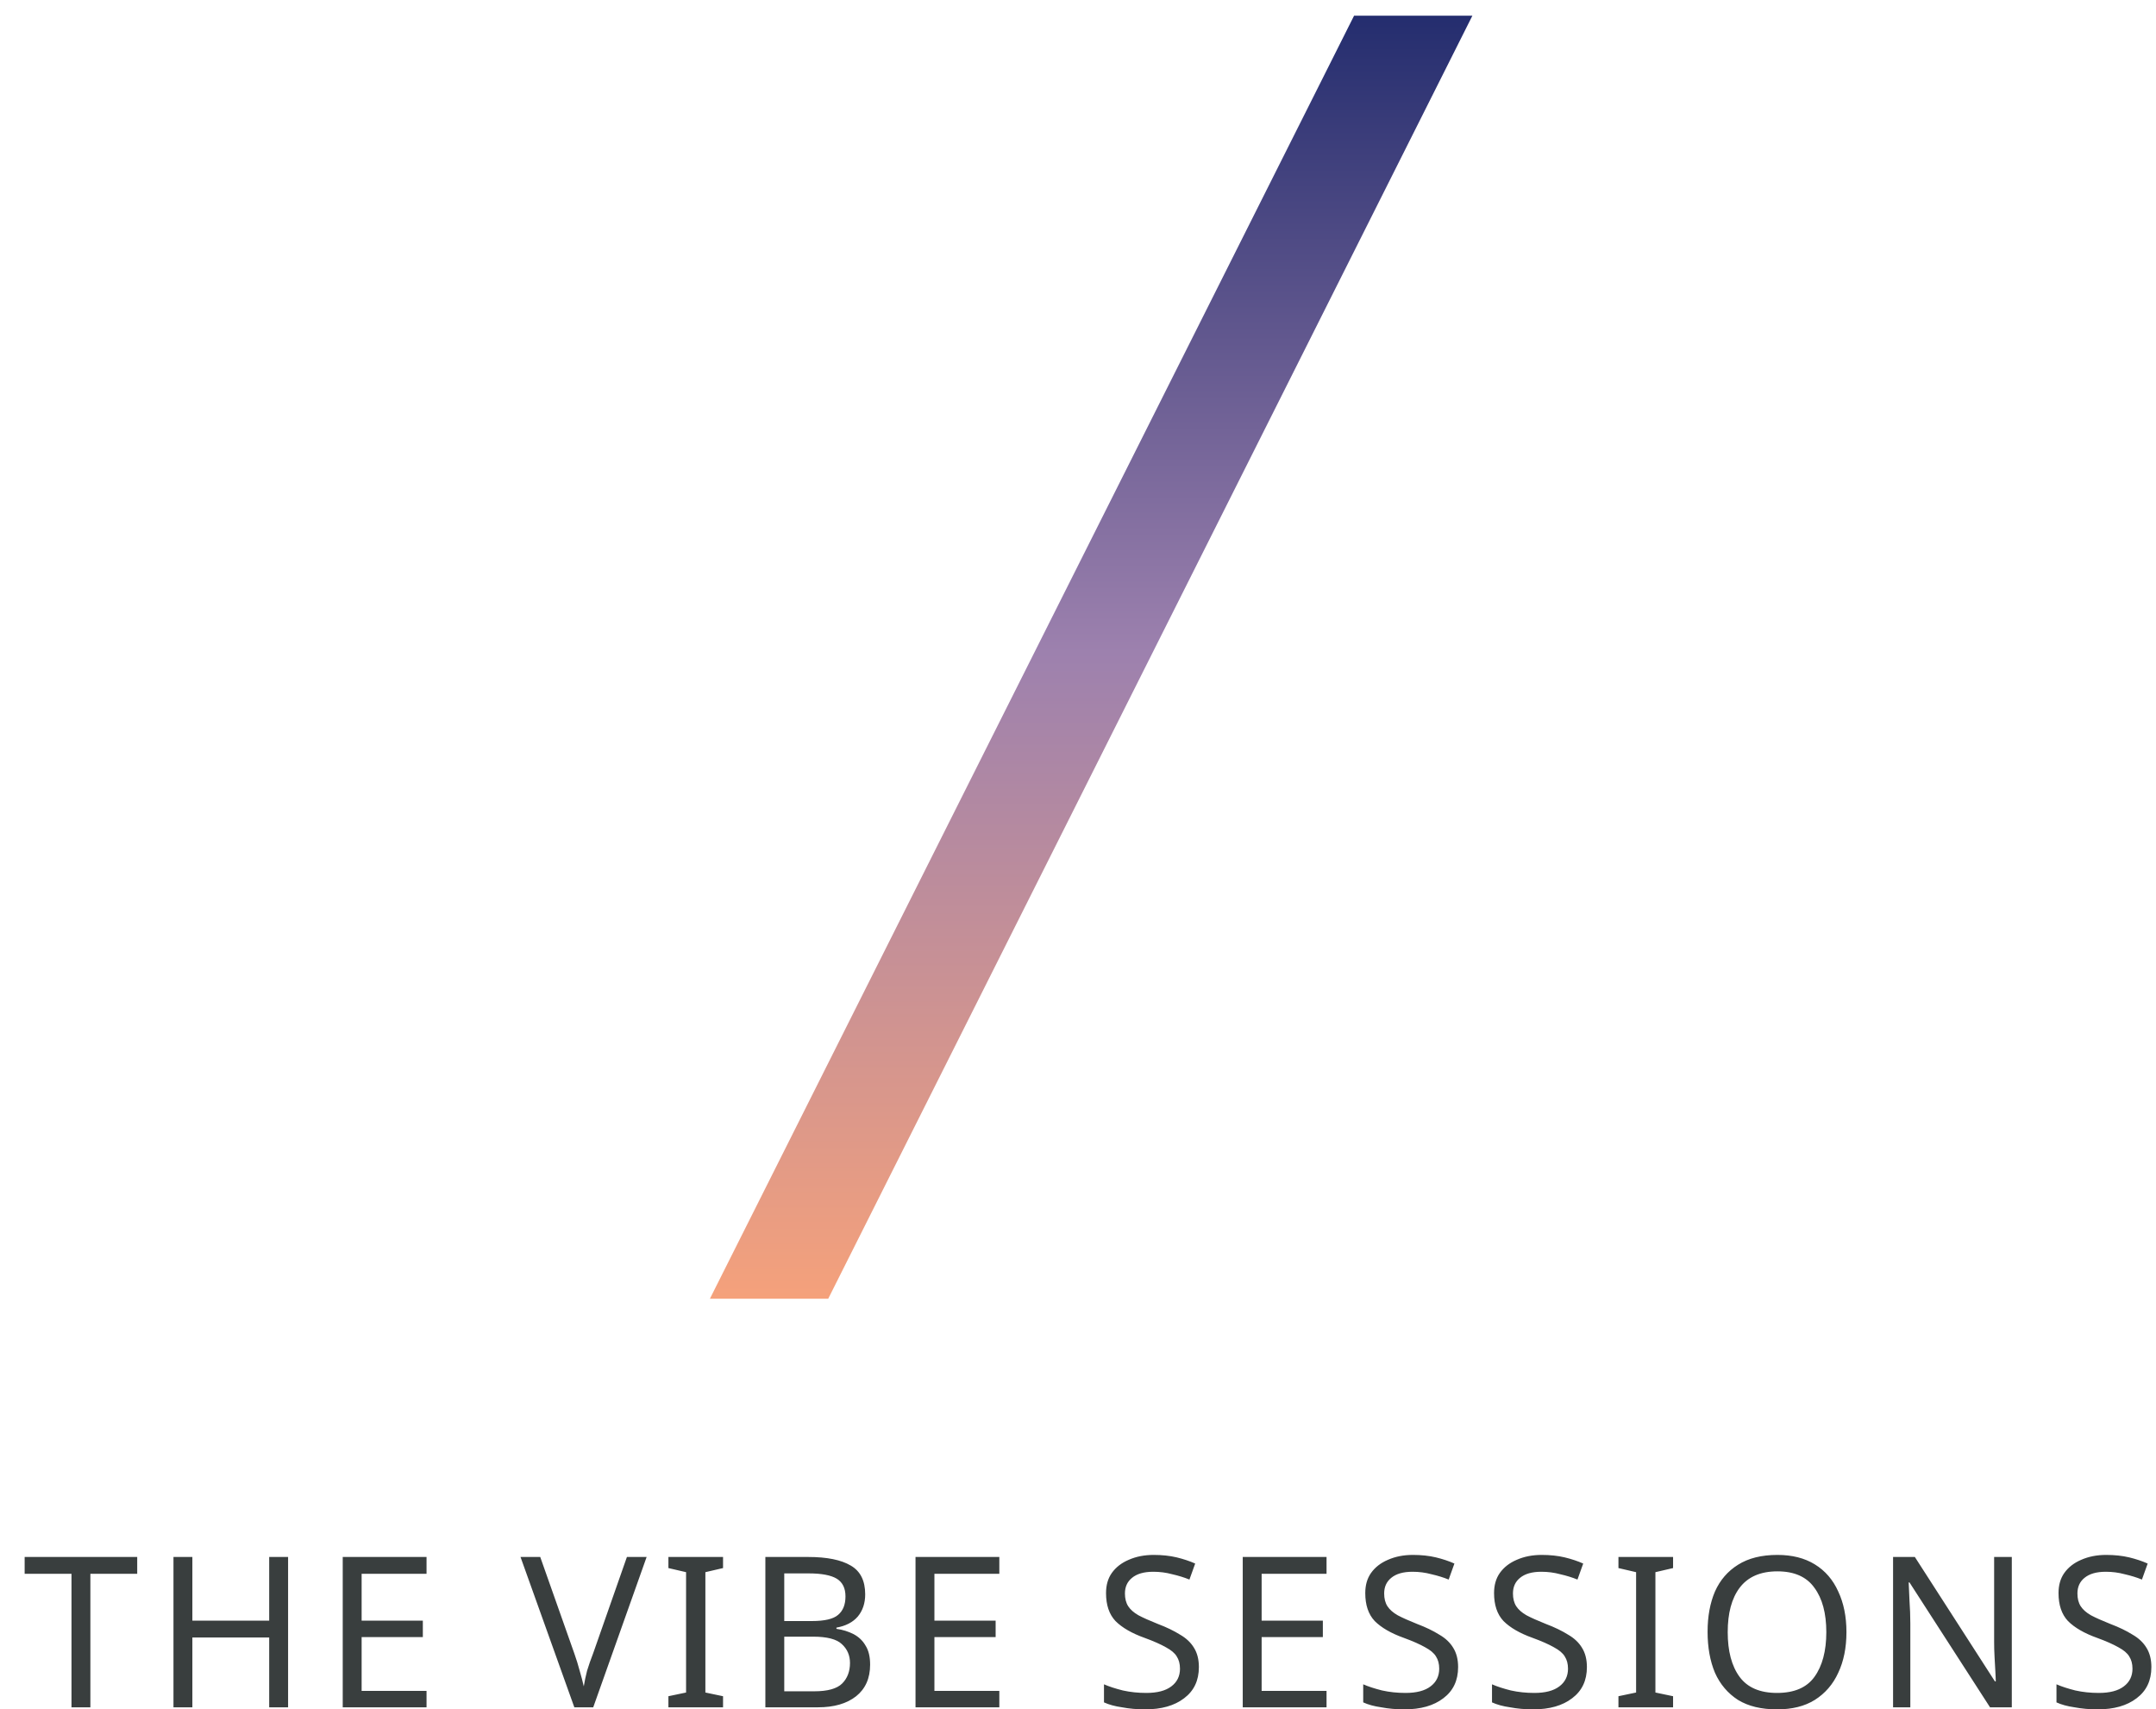
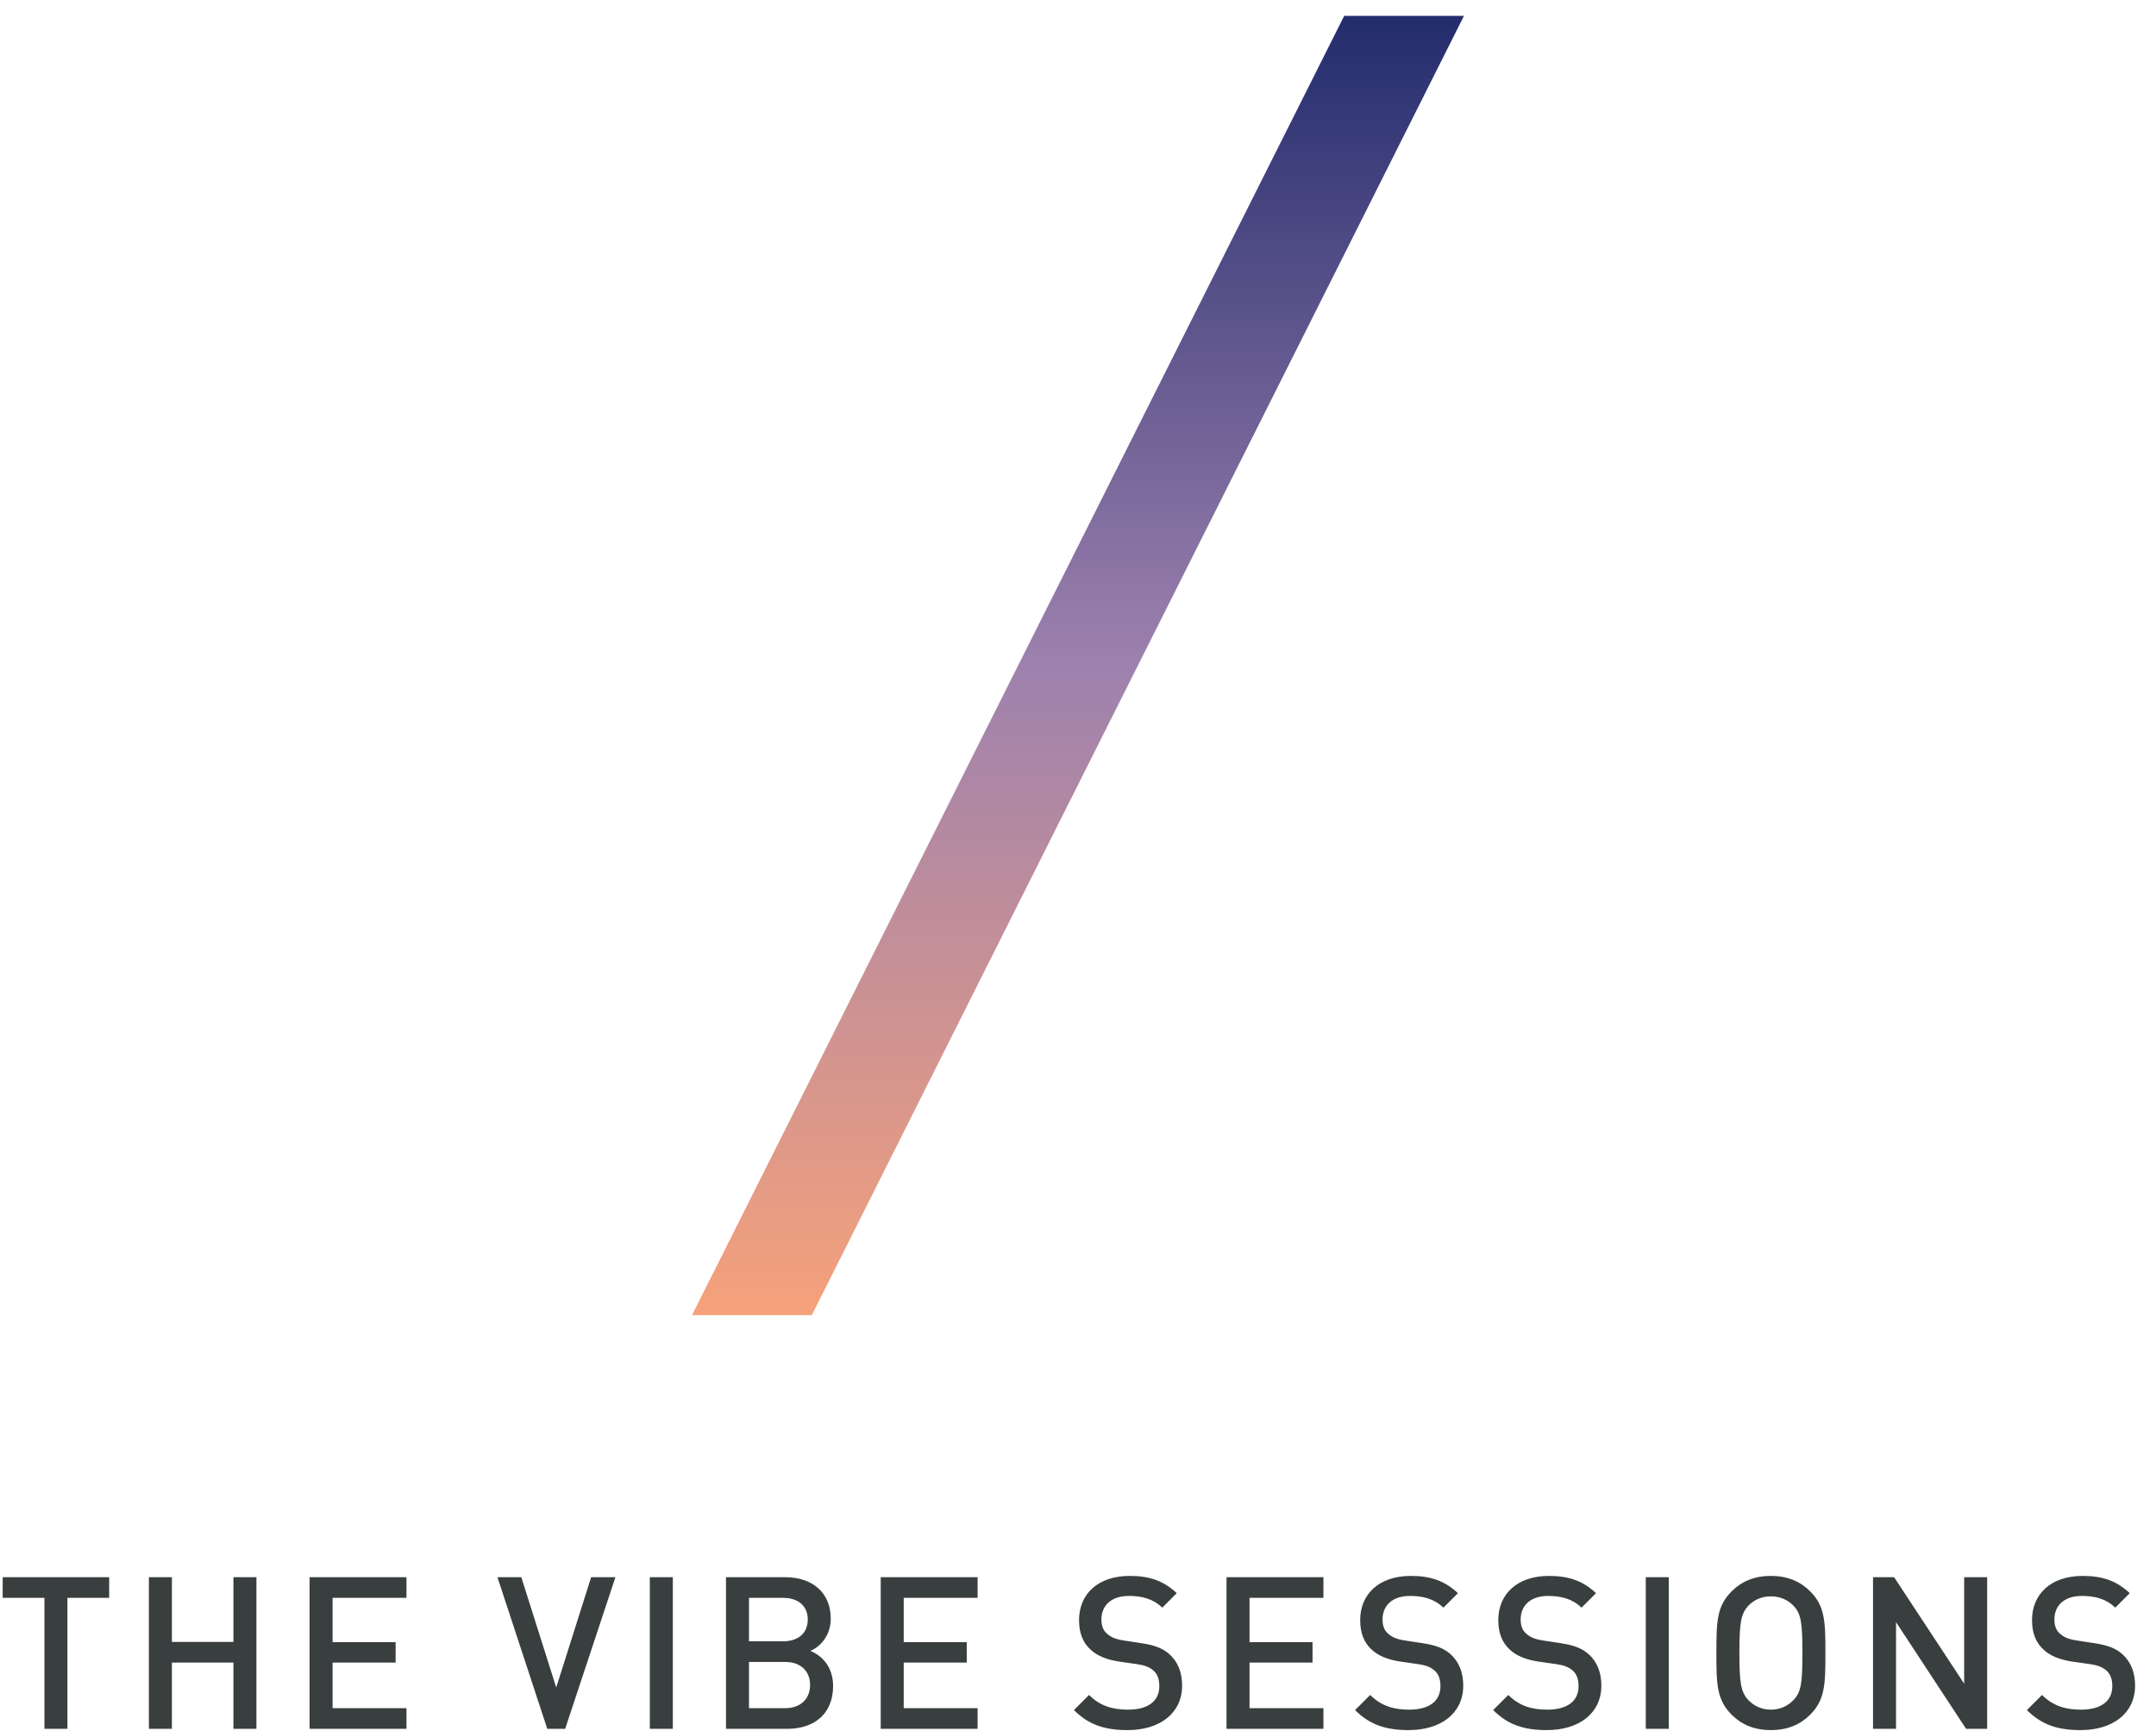
- <svg xmlns="http://www.w3.org/2000/svg" width="82px" height="65px" viewBox="0 0 82 65" version="1.1">
+ <svg xmlns="http://www.w3.org/2000/svg" width="81px" height="65px" viewBox="0 0 81 65" version="1.1">
  <defs>
    <linearGradient x1="50%" y1="100%" x2="50%" y2="0%" id="linearGradient-1">
      <stop stop-color="#F5A17B" offset="0%" />
      <stop stop-color="#9D81AE" offset="50.339%" />
      <stop stop-color="#242D6E" offset="100%" />
    </linearGradient>
  </defs>
  <g id="Page-1" stroke="none" stroke-width="1" fill="none" fill-rule="evenodd">
-     <g id="THE-VIBE-SESSIONS-+-Rectangle-2" transform="translate(-9, 0)">
-       <text id="THE-VIBE-SESSIONS" font-family="DIN Pro" font-size="8" font-weight="420" letter-spacing="0.509" fill="#393E3E">
-         <tspan x="9.861" y="64.945">THE VIBE SESSIONS</tspan>
-       </text>
-       <path d="M60.5,0.597 L65,0.597 L40.5,49.403 L36,49.403 L60.5,0.597 Z" id="Rectangle-2" fill="url(#linearGradient-1)" />
+     <g id="Logo">
+       <path d="M50.5,0.597 L55,0.597 L30.5,49.403 L26,49.403 L50.5,0.597 Z" id="Slice" fill="url(#linearGradient-1)" />
+       <path d="M4.101,60.025 L4.101,59.249 L0.101,59.249 L0.101,60.025 L1.669,60.025 L1.669,64.945 L2.533,64.945 L2.533,60.025 L4.101,60.025 Z M9.634,64.945 L9.634,59.249 L8.77,59.249 L8.77,61.681 L6.458,61.681 L6.458,59.249 L5.594,59.249 L5.594,64.945 L6.458,64.945 L6.458,62.457 L8.77,62.457 L8.77,64.945 L9.634,64.945 Z M15.271,64.945 L15.271,64.169 L12.495,64.169 L12.495,62.457 L14.863,62.457 L14.863,61.689 L12.495,61.689 L12.495,60.025 L15.271,60.025 L15.271,59.249 L11.631,59.249 L11.631,64.945 L15.271,64.945 Z M23.121,59.249 L22.209,59.249 L20.897,63.393 L19.585,59.249 L18.689,59.249 L20.561,64.945 L21.233,64.945 L23.121,59.249 Z M25.278,64.945 L25.278,59.249 L24.414,59.249 L24.414,64.945 L25.278,64.945 Z M31.299,63.337 C31.299,62.617 30.883,62.193 30.443,62.017 C30.827,61.865 31.211,61.425 31.211,60.809 C31.211,59.849 30.547,59.249 29.491,59.249 L27.275,59.249 L27.275,64.945 L29.579,64.945 C30.587,64.945 31.299,64.385 31.299,63.337 L31.299,63.337 Z M30.435,63.297 C30.435,63.801 30.099,64.169 29.499,64.169 L28.139,64.169 L28.139,62.433 L29.499,62.433 C30.099,62.433 30.435,62.793 30.435,63.297 L30.435,63.297 Z M30.347,60.841 C30.347,61.369 29.971,61.657 29.419,61.657 L28.139,61.657 L28.139,60.025 L29.419,60.025 C29.971,60.025 30.347,60.313 30.347,60.841 L30.347,60.841 Z M36.728,64.945 L36.728,64.169 L33.952,64.169 L33.952,62.457 L36.32,62.457 L36.32,61.689 L33.952,61.689 L33.952,60.025 L36.728,60.025 L36.728,59.249 L33.088,59.249 L33.088,64.945 L36.728,64.945 Z M44.411,63.321 C44.411,62.825 44.251,62.433 43.947,62.153 C43.699,61.929 43.411,61.809 42.891,61.729 L42.211,61.625 C41.899,61.577 41.731,61.497 41.587,61.369 C41.435,61.241 41.379,61.049 41.379,60.841 C41.379,60.321 41.739,59.953 42.411,59.953 C42.899,59.953 43.315,60.057 43.667,60.393 L44.211,59.849 C43.723,59.393 43.203,59.201 42.443,59.201 C41.259,59.201 40.539,59.873 40.539,60.865 C40.539,61.337 40.683,61.705 40.963,61.961 C41.211,62.201 41.571,62.345 42.035,62.417 L42.707,62.513 C42.995,62.553 43.187,62.625 43.331,62.753 C43.491,62.889 43.555,63.089 43.555,63.345 C43.555,63.905 43.131,64.225 42.379,64.225 C41.803,64.225 41.331,64.089 40.915,63.673 L40.347,64.241 C40.899,64.793 41.507,64.993 42.363,64.993 C43.563,64.993 44.411,64.369 44.411,63.321 L44.411,63.321 Z M49.72,64.945 L49.72,64.169 L46.944,64.169 L46.944,62.457 L49.312,62.457 L49.312,61.689 L46.944,61.689 L46.944,60.025 L49.72,60.025 L49.72,59.249 L46.08,59.249 L46.08,64.945 L49.72,64.945 Z M54.973,63.321 C54.973,62.825 54.813,62.433 54.509,62.153 C54.261,61.929 53.973,61.809 53.453,61.729 L52.773,61.625 C52.461,61.577 52.293,61.497 52.149,61.369 C51.997,61.241 51.941,61.049 51.941,60.841 C51.941,60.321 52.301,59.953 52.973,59.953 C53.461,59.953 53.877,60.057 54.229,60.393 L54.773,59.849 C54.285,59.393 53.765,59.201 53.005,59.201 C51.821,59.201 51.101,59.873 51.101,60.865 C51.101,61.337 51.245,61.705 51.525,61.961 C51.773,62.201 52.133,62.345 52.597,62.417 L53.269,62.513 C53.557,62.553 53.749,62.625 53.893,62.753 C54.053,62.889 54.117,63.089 54.117,63.345 C54.117,63.905 53.693,64.225 52.941,64.225 C52.365,64.225 51.893,64.089 51.477,63.673 L50.909,64.241 C51.461,64.793 52.069,64.993 52.925,64.993 C54.125,64.993 54.973,64.369 54.973,63.321 L54.973,63.321 Z M60.162,63.321 C60.162,62.825 60.002,62.433 59.698,62.153 C59.45,61.929 59.162,61.809 58.642,61.729 L57.962,61.625 C57.65,61.577 57.482,61.497 57.338,61.369 C57.186,61.241 57.13,61.049 57.13,60.841 C57.13,60.321 57.49,59.953 58.162,59.953 C58.65,59.953 59.066,60.057 59.418,60.393 L59.962,59.849 C59.474,59.393 58.954,59.201 58.194,59.201 C57.01,59.201 56.29,59.873 56.29,60.865 C56.29,61.337 56.434,61.705 56.714,61.961 C56.962,62.201 57.322,62.345 57.786,62.417 L58.458,62.513 C58.746,62.553 58.938,62.625 59.082,62.753 C59.242,62.889 59.306,63.089 59.306,63.345 C59.306,63.905 58.882,64.225 58.13,64.225 C57.554,64.225 57.082,64.089 56.666,63.673 L56.098,64.241 C56.65,64.793 57.258,64.993 58.114,64.993 C59.314,64.993 60.162,64.369 60.162,63.321 L60.162,63.321 Z M62.695,64.945 L62.695,59.249 L61.831,59.249 L61.831,64.945 L62.695,64.945 Z M68.58,62.097 C68.58,60.905 68.564,60.337 68.004,59.777 C67.636,59.409 67.156,59.201 66.532,59.201 C65.908,59.201 65.428,59.409 65.06,59.777 C64.5,60.337 64.484,60.905 64.484,62.097 C64.484,63.289 64.5,63.857 65.06,64.417 C65.428,64.785 65.908,64.993 66.532,64.993 C67.156,64.993 67.636,64.785 68.004,64.417 C68.564,63.857 68.58,63.289 68.58,62.097 L68.58,62.097 Z M67.716,62.097 C67.716,63.225 67.668,63.569 67.38,63.865 C67.164,64.089 66.876,64.225 66.532,64.225 C66.188,64.225 65.9,64.089 65.684,63.865 C65.404,63.561 65.348,63.225 65.348,62.097 C65.348,60.969 65.404,60.625 65.684,60.321 C65.9,60.097 66.188,59.969 66.532,59.969 C66.876,59.969 67.164,60.097 67.38,60.321 C67.668,60.617 67.716,60.969 67.716,62.097 L67.716,62.097 Z M74.657,64.945 L74.657,59.249 L73.793,59.249 L73.793,63.249 L71.161,59.249 L70.369,59.249 L70.369,64.945 L71.233,64.945 L71.233,60.937 L73.865,64.945 L74.657,64.945 Z M80.214,63.321 C80.214,62.825 80.054,62.433 79.75,62.153 C79.502,61.929 79.214,61.809 78.694,61.729 L78.014,61.625 C77.702,61.577 77.534,61.497 77.39,61.369 C77.238,61.241 77.182,61.049 77.182,60.841 C77.182,60.321 77.542,59.953 78.214,59.953 C78.702,59.953 79.118,60.057 79.47,60.393 L80.014,59.849 C79.526,59.393 79.006,59.201 78.246,59.201 C77.062,59.201 76.342,59.873 76.342,60.865 C76.342,61.337 76.486,61.705 76.766,61.961 C77.014,62.201 77.374,62.345 77.838,62.417 L78.51,62.513 C78.798,62.553 78.99,62.625 79.134,62.753 C79.294,62.889 79.358,63.089 79.358,63.345 C79.358,63.905 78.934,64.225 78.182,64.225 C77.606,64.225 77.134,64.089 76.718,63.673 L76.15,64.241 C76.702,64.793 77.31,64.993 78.166,64.993 C79.366,64.993 80.214,64.369 80.214,63.321 L80.214,63.321 Z" id="THE-VIBE-SESSIONS" fill="#393E3E" />
    </g>
  </g>
</svg>
